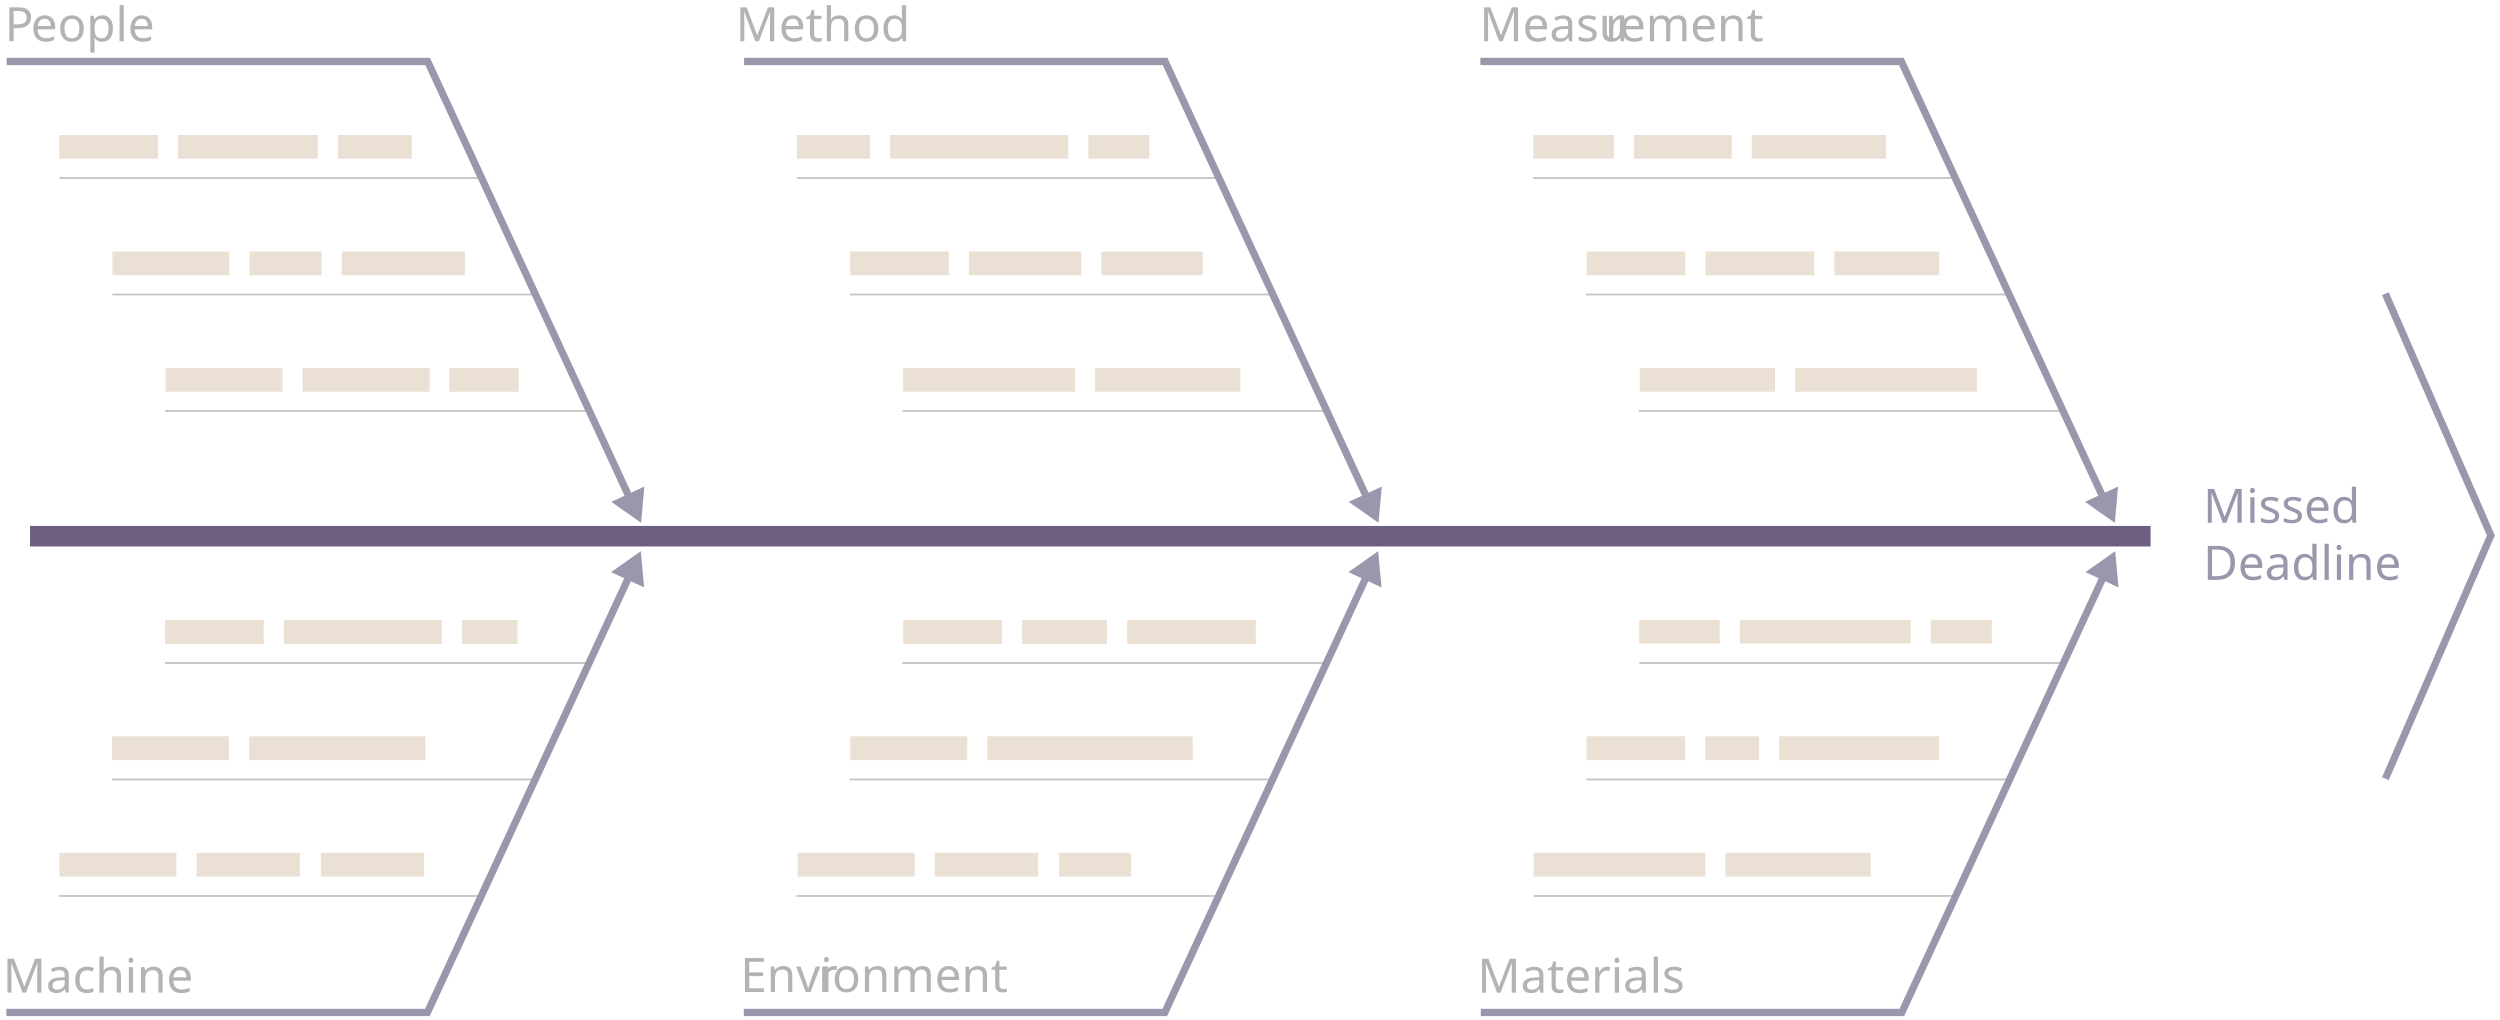
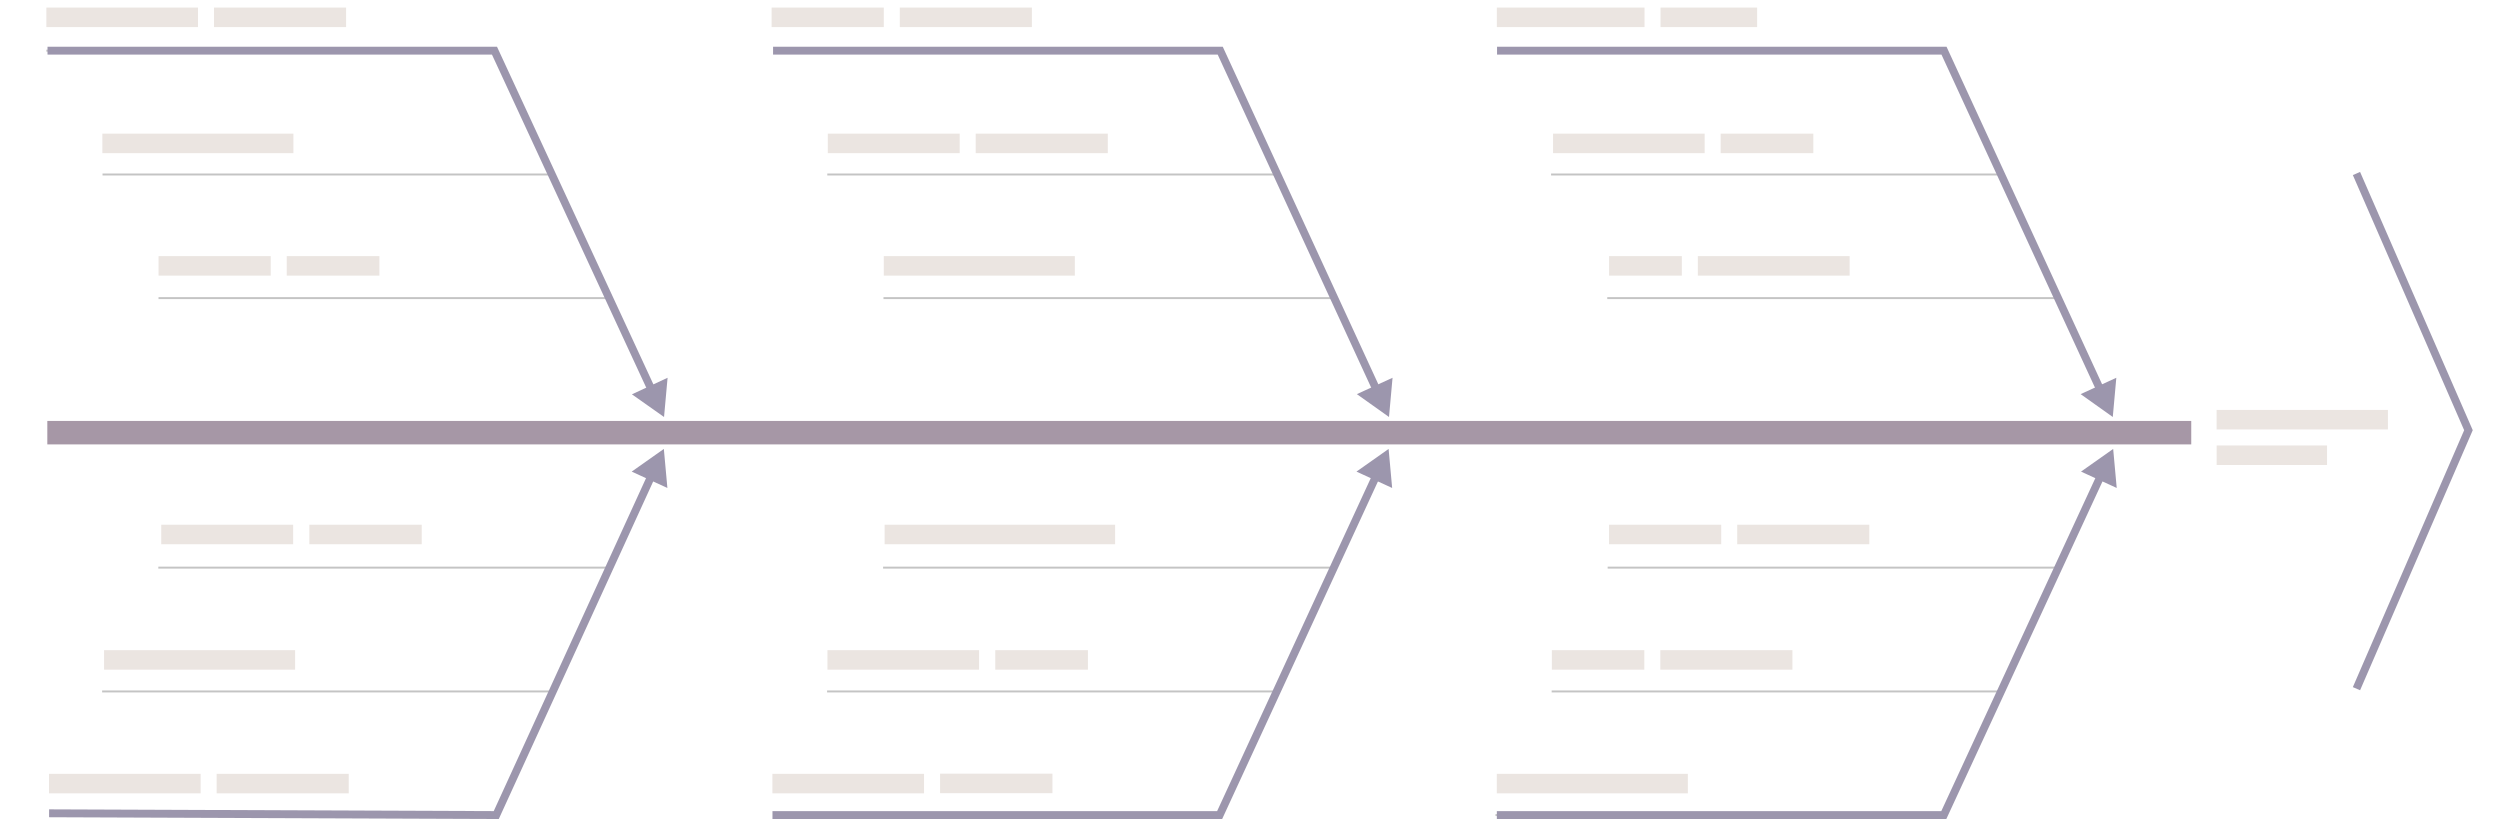
- <svg xmlns="http://www.w3.org/2000/svg" version="1.1" id="Layer_1" x="0px" y="0px" width="1368px" height="558px" viewBox="0 0 1368 558" enable-background="new 0 0 1368 558" xml:space="preserve">
+ <svg xmlns="http://www.w3.org/2000/svg" version="1.1" x="0px" y="0px" viewBox="0 0 1268 418" enable-background="new 0 0 1268 418" xml:space="preserve">
+   <g id="Layer_1">
+     <polygon fill="#A697A6" points="1111.4,225.4 24,225.4 24,213.5 1111.4,213.5  " />
+     <line fill="none" stroke="#C4C4C4" stroke-miterlimit="10" x1="23.5" y1="25.7" x2="250.8" y2="25.7" />
+     <line fill="none" stroke="#C4C4C4" stroke-miterlimit="10" x1="52" y1="88.5" x2="280.2" y2="88.5" />
+     <line fill="none" stroke="#C4C4C4" stroke-miterlimit="10" x1="80.4" y1="151.2" x2="308.7" y2="151.2" />
+     <g>
+       <g>
+         <polyline fill="none" stroke="#9C96AD" stroke-width="4" stroke-miterlimit="10" points="330.8,198.4 250.8,25.7 24.1,25.7         " />
+         <g>
+           <polygon fill="#9C96AD" points="338.6,191.6 336.8,211.5 320.5,200     " />
+         </g>
+       </g>
+     </g>
+     <line fill="none" stroke="#C4C4C4" stroke-miterlimit="10" x1="419.6" y1="88.5" x2="647.9" y2="88.5" />
+     <line fill="none" stroke="#C4C4C4" stroke-miterlimit="10" x1="448.1" y1="151.2" x2="676.3" y2="151.2" />
+     <g>
+       <g>
+         <polyline fill="none" stroke="#9C96AD" stroke-width="4" stroke-miterlimit="10" points="698.5,198.4 618.9,25.7 392.1,25.7         " />
+         <g>
+           <polygon fill="#9C96AD" points="706.3,191.6 704.5,211.5 688.2,199.9     " />
+         </g>
+       </g>
+     </g>
+     <line fill="none" stroke="#C4C4C4" stroke-miterlimit="10" x1="786.7" y1="88.5" x2="1015" y2="88.5" />
+     <line fill="none" stroke="#C4C4C4" stroke-miterlimit="10" x1="815.2" y1="151.2" x2="1043.4" y2="151.2" />
+     <g>
+       <g>
+         <polyline fill="none" stroke="#9C96AD" stroke-width="4" stroke-miterlimit="10" points="1065.6,198.4 986,25.7 759.3,25.7         " />
+         <g>
+           <polygon fill="#9C96AD" points="1073.4,191.6 1071.6,211.5 1055.3,199.9     " />
+         </g>
+       </g>
+     </g>
+     <line fill="none" stroke="#C4C4C4" stroke-miterlimit="10" x1="758.5" y1="413.4" x2="986.8" y2="413.4" />
+     <line fill="none" stroke="#C4C4C4" stroke-miterlimit="10" x1="787" y1="350.7" x2="1015.2" y2="350.7" />
+     <line fill="none" stroke="#C4C4C4" stroke-miterlimit="10" x1="815.4" y1="287.9" x2="1043.7" y2="287.9" />
+     <g>
+       <g>
+         <polyline fill="none" stroke="#9C96AD" stroke-width="4" stroke-miterlimit="10" points="1065.8,240.7 985.9,413.4 759.2,413.4         " />
+         <g>
+           <polygon fill="#9C96AD" points="1055.5,239.2 1071.8,227.7 1073.6,247.5     " />
+         </g>
+       </g>
+     </g>
+     <line fill="none" stroke="#C4C4C4" stroke-miterlimit="10" x1="419.5" y1="350.7" x2="647.7" y2="350.7" />
+     <line fill="none" stroke="#C4C4C4" stroke-miterlimit="10" x1="447.9" y1="287.9" x2="676.2" y2="287.9" />
+     <g>
+       <g>
+         <polyline fill="none" stroke="#9C96AD" stroke-width="4" stroke-miterlimit="10" points="698.3,240.7 618.6,413.4 391.8,413.4         " />
+         <g>
+           <polygon fill="#9C96AD" points="688,239.2 704.3,227.7 706.1,247.5     " />
+         </g>
+       </g>
+     </g>
+     <line fill="none" stroke="#C4C4C4" stroke-miterlimit="10" x1="51.8" y1="350.7" x2="280.1" y2="350.7" />
+     <line fill="none" stroke="#C4C4C4" stroke-miterlimit="10" x1="80.3" y1="287.9" x2="308.5" y2="287.9" />
+     <g>
+       <g>
+         <polyline fill="none" stroke="#9C96AD" stroke-width="4" stroke-miterlimit="10" points="330.7,240.7 251.7,413.4 24.9,412.5         " />
+         <g>
+           <polygon fill="#9C96AD" points="320.4,239.2 336.7,227.7 338.5,247.5     " />
+         </g>
+       </g>
+     </g>
+     <polyline fill="none" stroke="#9C96AD" stroke-width="4" stroke-miterlimit="10" points="1195.2,349.3 1252,218.2 1195.2,88  " />
+     <rect x="52" y="67.8" transform="matrix(-1 -3.562229e-11 3.562229e-11 -1 200.8168 145.4807)" fill="#EBE5E1" width="96.9" height="9.9" />
+     <rect x="108.5" y="3.8" transform="matrix(-1 -1.805413e-11 1.805413e-11 -1 284.035 17.5374)" fill="#EBE5E1" width="67" height="9.9" />
+     <rect x="23.5" y="3.8" transform="matrix(-1 -4.489088e-11 4.489088e-11 -1 123.9176 17.5374)" fill="#EBE5E1" width="76.9" height="9.9" />
+     <rect x="145.4" y="129.9" transform="matrix(-1 -2.573687e-11 2.573687e-11 -1 337.8335 269.6989)" fill="#EBE5E1" width="47" height="9.9" />
+     <rect x="80.4" y="129.9" transform="matrix(-1 -6.067825e-11 6.067825e-11 -1 217.716 269.6989)" fill="#EBE5E1" width="56.9" height="9.9" />
+     <rect x="494.8" y="67.8" transform="matrix(-1 -1.808122e-11 1.808122e-11 -1 1056.676 145.4807)" fill="#EBE5E1" width="67" height="9.9" />
+     <rect x="419.8" y="67.8" transform="matrix(-1 -5.160418e-11 5.160418e-11 -1 906.5584 145.4807)" fill="#EBE5E1" width="66.9" height="9.9" />
+     <rect x="456.4" y="3.8" transform="matrix(-1 -1.805413e-11 1.805413e-11 -1 979.7767 17.5374)" fill="#EBE5E1" width="67" height="9.9" />
+     <rect x="391.4" y="3.8" transform="matrix(-1 -6.067825e-11 6.067825e-11 -1 839.6592 17.5374)" fill="#EBE5E1" width="56.9" height="9.9" />
+     <rect x="448.3" y="129.9" transform="matrix(-1 -3.562229e-11 3.562229e-11 -1 993.4576 269.6989)" fill="#EBE5E1" width="96.9" height="9.9" />
+     <rect x="861.2" y="129.9" transform="matrix(-1 -1.570978e-11 1.570978e-11 -1 1799.34 269.6989)" fill="#EBE5E1" width="77" height="9.9" />
+     <rect x="816.2" y="129.9" transform="matrix(-1 -9.359548e-11 9.359548e-11 -1 1669.223 269.6989)" fill="#EBE5E1" width="36.9" height="9.9" />
+     <rect x="872.7" y="67.8" transform="matrix(-1 -2.577550e-11 2.577550e-11 -1 1792.418 145.4807)" fill="#EBE5E1" width="47" height="9.9" />
+     <rect x="787.7" y="67.8" transform="matrix(-1 -4.489088e-11 4.489088e-11 -1 1652.3 145.4807)" fill="#EBE5E1" width="76.9" height="9.9" />
+     <rect x="842.3" y="3.8" transform="matrix(-1 -2.468660e-11 2.468660e-11 -1 1733.518 17.5374)" fill="#EBE5E1" width="49" height="9.9" />
+     <rect x="759.3" y="3.8" transform="matrix(-1 -4.608992e-11 4.608992e-11 -1 1593.401 17.5374)" fill="#EBE5E1" width="74.9" height="9.9" />
+     <rect x="881.2" y="266.1" transform="matrix(-1 -1.808122e-11 1.808122e-11 -1 1829.317 542.139)" fill="#EBE5E1" width="67" height="9.9" />
+     <rect x="816.2" y="266.1" transform="matrix(-1 -6.064628e-11 6.064628e-11 -1 1689.199 542.139)" fill="#EBE5E1" width="56.9" height="9.9" />
+     <rect x="842.2" y="329.8" transform="matrix(-1 -1.805413e-11 1.805413e-11 -1 1751.317 669.4585)" fill="#EBE5E1" width="67" height="9.9" />
+     <rect x="787.2" y="329.8" transform="matrix(-1 -7.362523e-11 7.362523e-11 -1 1621.199 669.4585)" fill="#EBE5E1" width="46.9" height="9.9" />
+     <rect x="759.2" y="392.4" transform="matrix(-1 -3.560364e-11 3.560364e-11 -1 1615.283 794.7849)" fill="#EBE5E1" width="96.9" height="9.9" />
+     <rect x="448.8" y="266.1" transform="matrix(-1 -2.951029e-11 2.951029e-11 -1 1014.381 542.139)" fill="#EBE5E1" width="116.9" height="9.9" />
+     <rect x="504.7" y="329.8" transform="matrix(-1 -2.573687e-11 2.573687e-11 -1 1056.498 669.4585)" fill="#EBE5E1" width="47" height="9.9" />
+     <rect x="419.8" y="329.8" transform="matrix(-1 -4.489088e-11 4.489088e-11 -1 916.3808 669.4585)" fill="#EBE5E1" width="76.9" height="9.9" />
+     <rect x="476.8" y="392.4" fill="#EBE5E1" width="57" height="9.9" />
+     <rect x="391.8" y="392.4" transform="matrix(-1 -4.486690e-11 4.486690e-11 -1 860.4641 794.7849)" fill="#EBE5E1" width="76.9" height="9.9" />
+     <rect x="156.8" y="266.1" transform="matrix(-1 -2.125379e-11 2.125379e-11 -1 370.6964 542.139)" fill="#EBE5E1" width="57" height="9.9" />
+     <rect x="81.9" y="266.1" transform="matrix(-1 -5.157664e-11 5.157664e-11 -1 230.579 542.139)" fill="#EBE5E1" width="66.9" height="9.9" />
+     <rect x="52.9" y="329.8" transform="matrix(-1 -3.562229e-11 3.562229e-11 -1 202.579 669.4585)" fill="#EBE5E1" width="96.9" height="9.9" />
+     <rect x="109.9" y="392.4" transform="matrix(-1 -1.808122e-11 1.808122e-11 -1 286.7798 794.7849)" fill="#EBE5E1" width="67" height="9.9" />
+     <rect x="24.9" y="392.4" transform="matrix(-1 -4.486690e-11 4.486690e-11 -1 126.6623 794.7849)" fill="#EBE5E1" width="76.9" height="9.9" />
+     <rect x="1124.2" y="208" transform="matrix(-1 -4.489488e-11 4.489488e-11 -1 2335.361 425.8155)" fill="#EBE5E1" width="86.9" height="9.9" />
+     <rect x="1124.2" y="226" transform="matrix(-1 -4.467550e-11 4.467550e-11 -1 2304.478 461.8373)" fill="#EBE5E1" width="56" height="9.9" />
+   </g>
  <g id="Layer_2">
</g>
-   <g>
-     <text transform="matrix(1 0 0 1 1.5794 543.1577)" fill="#B3B3B3" font-family="'RobotoCondensed-Regular'" font-size="26px">Machine</text>
-   </g>
-   <g>
-     <text transform="matrix(1 0 0 1 405.1153 542.8192)">
-       <tspan x="0" y="0" fill="#B3B3B3" font-family="'RobotoCondensed-Regular'" font-size="26px">Envi</tspan>
-       <tspan x="42.567" y="0" fill="#B3B3B3" font-family="'RobotoCondensed-Regular'" font-size="26px">r</tspan>
-       <tspan x="50.223" y="0" fill="#B3B3B3" font-family="'RobotoCondensed-Regular'" font-size="26px">onment</tspan>
-     </text>
-   </g>
-   <g>
-     <text transform="matrix(1 0 0 1 808.4697 543.1819)" fill="#B3B3B3" font-family="'RobotoCondensed-Regular'" font-size="26px">Materials</text>
-   </g>
-   <rect x="16.413" y="287.795" fill="#6C5F82" width="1160.381" height="11.235" />
-   <g>
-     <text transform="matrix(1 0 0 1 2.5962 22.5879)">
-       <tspan x="0" y="0" fill="#B3B3B3" font-family="'RobotoCondensed-Regular'" font-size="26px">P</tspan>
-       <tspan x="14.244" y="0" fill="#B3B3B3" font-family="'RobotoCondensed-Regular'" font-size="26px">eople</tspan>
-     </text>
-   </g>
-   <line fill="none" stroke="#C4C4C4" stroke-miterlimit="10" x1="3.667" y1="33.646" x2="235.53" y2="33.646" />
-   <line fill="none" stroke="#C4C4C4" stroke-miterlimit="10" x1="32.567" y1="97.396" x2="264.43" y2="97.396" />
-   <line fill="none" stroke="#C4C4C4" stroke-miterlimit="10" x1="61.467" y1="161.147" x2="293.331" y2="161.147" />
-   <line fill="none" stroke="#C4C4C4" stroke-miterlimit="10" x1="90.368" y1="224.898" x2="322.231" y2="224.898" />
-   <g>
-     <g>
-       <polyline fill="none" stroke="#9C96AD" stroke-width="4" stroke-miterlimit="10" points="344.789,273.068 234.025,33.646     3.667,33.646   " />
-       <g>
-         <polygon fill="#9C96AD" points="352.615,266.232 350.816,286.094 334.513,274.607    " />
-       </g>
-     </g>
-   </g>
-   <g>
-     <text transform="matrix(1 0 0 1 402.5962 22.5879)" fill="#B3B3B3" font-family="'RobotoCondensed-Regular'" font-size="26px">Method</text>
-   </g>
-   <line fill="none" stroke="#C4C4C4" stroke-miterlimit="10" x1="407.164" y1="33.646" x2="639.027" y2="33.646" />
-   <line fill="none" stroke="#C4C4C4" stroke-miterlimit="10" x1="436.064" y1="97.396" x2="667.927" y2="97.396" />
-   <line fill="none" stroke="#C4C4C4" stroke-miterlimit="10" x1="464.964" y1="161.147" x2="696.827" y2="161.147" />
-   <line fill="none" stroke="#C4C4C4" stroke-miterlimit="10" x1="493.865" y1="224.898" x2="725.728" y2="224.898" />
-   <g>
-     <g>
-       <polyline fill="none" stroke="#9C96AD" stroke-width="4" stroke-miterlimit="10" points="748.286,273.068 637.522,33.646     407.164,33.646   " />
-       <g>
-         <polygon fill="#9C96AD" points="756.112,266.232 754.312,286.094 738.01,274.607    " />
-       </g>
-     </g>
-   </g>
-   <g>
-     <text transform="matrix(1 0 0 1 809.5958 22.5879)">
-       <tspan x="0" y="0" fill="#B3B3B3" font-family="'RobotoCondensed-Regular'" font-size="26px">Measu</tspan>
-       <tspan x="68.682" y="0" fill="#B3B3B3" font-family="'RobotoCondensed-Regular'" font-size="26px">r</tspan>
-       <tspan x="76.35" y="0" fill="#B3B3B3" font-family="'RobotoCondensed-Regular'" font-size="26px">ement</tspan>
-     </text>
-   </g>
-   <line fill="none" stroke="#C4C4C4" stroke-miterlimit="10" x1="810.073" y1="33.646" x2="1041.936" y2="33.646" />
-   <line fill="none" stroke="#C4C4C4" stroke-miterlimit="10" x1="838.973" y1="97.396" x2="1070.837" y2="97.396" />
-   <line fill="none" stroke="#C4C4C4" stroke-miterlimit="10" x1="867.874" y1="161.147" x2="1099.737" y2="161.147" />
-   <line fill="none" stroke="#C4C4C4" stroke-miterlimit="10" x1="896.774" y1="224.898" x2="1128.637" y2="224.898" />
-   <g>
-     <g>
-       <polyline fill="none" stroke="#9C96AD" stroke-width="4" stroke-miterlimit="10" points="1151.196,273.068 1040.432,33.646     810.073,33.646   " />
-       <g>
-         <polygon fill="#9C96AD" points="1159.021,266.232 1157.222,286.094 1140.919,274.607    " />
-       </g>
-     </g>
-   </g>
-   <line fill="none" stroke="#C4C4C4" stroke-miterlimit="10" x1="810.303" y1="554.033" x2="1042.166" y2="554.033" />
-   <line fill="none" stroke="#C4C4C4" stroke-miterlimit="10" x1="839.203" y1="490.282" x2="1071.067" y2="490.282" />
-   <line fill="none" stroke="#C4C4C4" stroke-miterlimit="10" x1="868.104" y1="426.531" x2="1099.967" y2="426.531" />
-   <line fill="none" stroke="#C4C4C4" stroke-miterlimit="10" x1="897.004" y1="362.781" x2="1128.867" y2="362.781" />
-   <g>
-     <g>
-       <polyline fill="none" stroke="#9C96AD" stroke-width="4" stroke-miterlimit="10" points="1151.426,314.611 1040.662,554.033     810.303,554.033   " />
-       <g>
-         <polygon fill="#9C96AD" points="1141.15,313.072 1157.452,301.585 1159.252,321.446    " />
-       </g>
-     </g>
-   </g>
-   <line fill="none" stroke="#C4C4C4" stroke-miterlimit="10" x1="407.006" y1="554.033" x2="638.869" y2="554.033" />
-   <line fill="none" stroke="#C4C4C4" stroke-miterlimit="10" x1="435.906" y1="490.282" x2="667.769" y2="490.282" />
-   <line fill="none" stroke="#C4C4C4" stroke-miterlimit="10" x1="464.806" y1="426.531" x2="696.67" y2="426.531" />
-   <line fill="none" stroke="#C4C4C4" stroke-miterlimit="10" x1="493.707" y1="362.781" x2="725.57" y2="362.781" />
-   <g>
-     <g>
-       <polyline fill="none" stroke="#9C96AD" stroke-width="4" stroke-miterlimit="10" points="748.128,314.611 637.364,554.033     407.006,554.033   " />
-       <g>
-         <polygon fill="#9C96AD" points="737.852,313.072 754.155,301.585 755.954,321.446    " />
-       </g>
-     </g>
-   </g>
-   <line fill="none" stroke="#C4C4C4" stroke-miterlimit="10" x1="3.509" y1="554.033" x2="235.372" y2="554.033" />
-   <line fill="none" stroke="#C4C4C4" stroke-miterlimit="10" x1="32.409" y1="490.282" x2="264.272" y2="490.282" />
-   <line fill="none" stroke="#C4C4C4" stroke-miterlimit="10" x1="61.309" y1="426.531" x2="293.173" y2="426.531" />
-   <line fill="none" stroke="#C4C4C4" stroke-miterlimit="10" x1="90.21" y1="362.781" x2="322.073" y2="362.781" />
-   <g>
-     <g>
-       <polyline fill="none" stroke="#9C96AD" stroke-width="4" stroke-miterlimit="10" points="344.631,314.611 233.867,554.033     3.509,554.033   " />
-       <g>
-         <polygon fill="#9C96AD" points="334.355,313.072 350.658,301.585 352.457,321.446    " />
-       </g>
-     </g>
-   </g>
-   <text transform="matrix(1 0 0 1 1205.596 286.0939)">
-     <tspan x="0" y="0" fill="#9C96AD" font-family="'RobotoCondensed-Regular'" font-size="26px">Missed</tspan>
-     <tspan x="0" y="31.2" fill="#9C96AD" font-family="'RobotoCondensed-Regular'" font-size="26px">Deadline</tspan>
-   </text>
-   <polyline fill="none" stroke="#9C96AD" stroke-width="4" stroke-miterlimit="10" points="1305.285,426.105 1363,292.986   1305.285,160.72 " />
-   <rect x="32.416" y="73.875" fill="#EBE0D4" width="54" height="13" />
-   <rect x="97.416" y="73.875" fill="#EBE0D4" width="76.5" height="13" />
-   <rect x="184.916" y="73.875" fill="#EBE0D4" width="40.417" height="13" />
-   <rect x="90.291" y="339.333" fill="#EBE0D4" width="54" height="13" />
-   <rect x="155.291" y="339.333" fill="#EBE0D4" width="86.5" height="13" />
-   <rect x="252.791" y="339.333" fill="#EBE0D4" width="30.417" height="13" />
-   <rect x="61.309" y="402.917" fill="#EBE0D4" width="64" height="13" />
-   <rect x="136.309" y="402.917" fill="#EBE0D4" width="96.5" height="13" />
-   <rect x="32.541" y="466.667" fill="#EBE0D4" width="64" height="13" />
-   <rect x="107.541" y="466.667" fill="#EBE0D4" width="56.5" height="13" />
-   <rect x="175.541" y="466.667" fill="#EBE0D4" width="56.5" height="13" />
-   <rect x="494.269" y="339.333" fill="#EBE0D4" width="54" height="13" />
-   <rect x="559.269" y="339.333" fill="#EBE0D4" width="46.5" height="13" />
-   <rect x="616.769" y="339.333" fill="#EBE0D4" width="70.417" height="13" />
-   <rect x="465.287" y="402.917" fill="#EBE0D4" width="64" height="13" />
-   <rect x="540.287" y="402.917" fill="#EBE0D4" width="112.379" height="13" />
-   <rect x="436.519" y="466.667" fill="#EBE0D4" width="64" height="13" />
-   <rect x="511.519" y="466.667" fill="#EBE0D4" width="56.5" height="13" />
-   <rect x="579.519" y="466.667" fill="#EBE0D4" width="39.481" height="13" />
-   <rect x="61.541" y="137.625" fill="#EBE0D4" width="64" height="13" />
-   <rect x="136.541" y="137.625" fill="#EBE0D4" width="39.5" height="13" />
-   <rect x="187.041" y="137.625" fill="#EBE0D4" width="67.417" height="13" />
-   <rect x="90.582" y="201.375" fill="#EBE0D4" width="64" height="13" />
-   <rect x="165.582" y="201.375" fill="#EBE0D4" width="69.5" height="13" />
-   <rect x="245.874" y="201.375" fill="#EBE0D4" width="37.959" height="13" />
-   <rect x="436.065" y="73.875" fill="#EBE0D4" width="40" height="13" />
-   <rect x="487.065" y="73.875" fill="#EBE0D4" width="97.5" height="13" />
-   <rect x="595.565" y="73.875" fill="#EBE0D4" width="33.417" height="13" />
-   <rect x="465.19" y="137.625" fill="#EBE0D4" width="54" height="13" />
-   <rect x="530.19" y="137.625" fill="#EBE0D4" width="61.5" height="13" />
-   <rect x="602.69" y="137.625" fill="#EBE0D4" width="55.417" height="13" />
-   <rect x="494.232" y="201.375" fill="#EBE0D4" width="94" height="13" />
-   <rect x="599.232" y="201.375" fill="#EBE0D4" width="79.5" height="13" />
-   <rect x="897.004" y="339.167" fill="#EBE0D4" width="44" height="13" />
-   <rect x="952.004" y="339.167" fill="#EBE0D4" width="93.5" height="13" />
-   <rect x="1056.504" y="339.167" fill="#EBE0D4" width="33.417" height="13" />
-   <rect x="868.102" y="402.917" fill="#EBE0D4" width="54" height="13" />
-   <rect x="933.102" y="402.917" fill="#EBE0D4" width="29.5" height="13" />
-   <rect x="973.602" y="402.917" fill="#EBE0D4" width="87.417" height="13" />
-   <rect x="839.186" y="466.667" fill="#EBE0D4" width="94" height="13" />
-   <rect x="944.186" y="466.667" fill="#EBE0D4" width="79.5" height="13" />
-   <rect x="839.102" y="73.875" fill="#EBE0D4" width="44" height="13" />
-   <rect x="894.102" y="73.875" fill="#EBE0D4" width="53.5" height="13" />
-   <rect x="958.602" y="73.875" fill="#EBE0D4" width="73.417" height="13" />
-   <rect x="868.227" y="137.625" fill="#EBE0D4" width="54" height="13" />
-   <rect x="933.227" y="137.625" fill="#EBE0D4" width="59.5" height="13" />
-   <rect x="1003.727" y="137.625" fill="#EBE0D4" width="57.417" height="13" />
-   <rect x="897.269" y="201.375" fill="#EBE0D4" width="74" height="13" />
-   <rect x="982.269" y="201.375" fill="#EBE0D4" width="99.5" height="13" />
+   <g id="Layer_3">
+ </g>
</svg>
